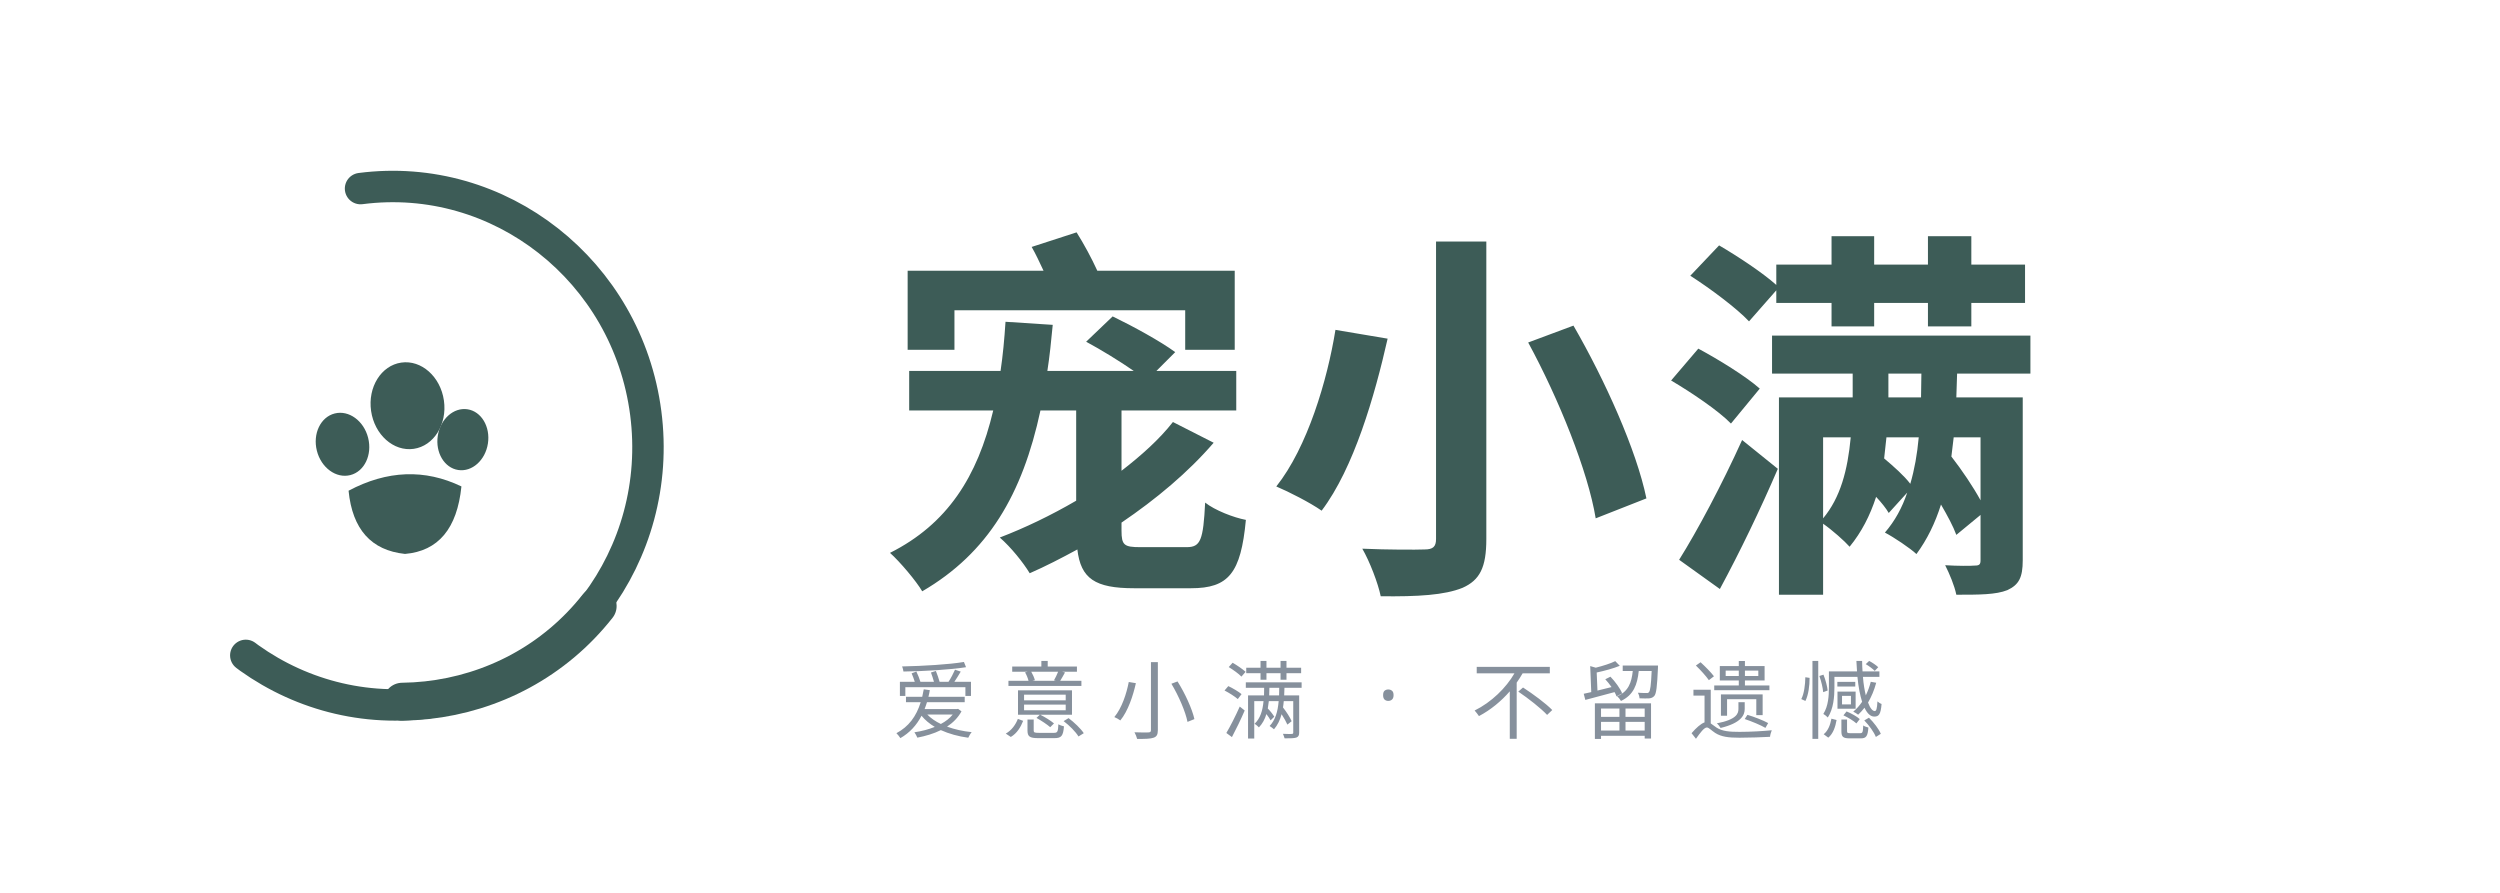
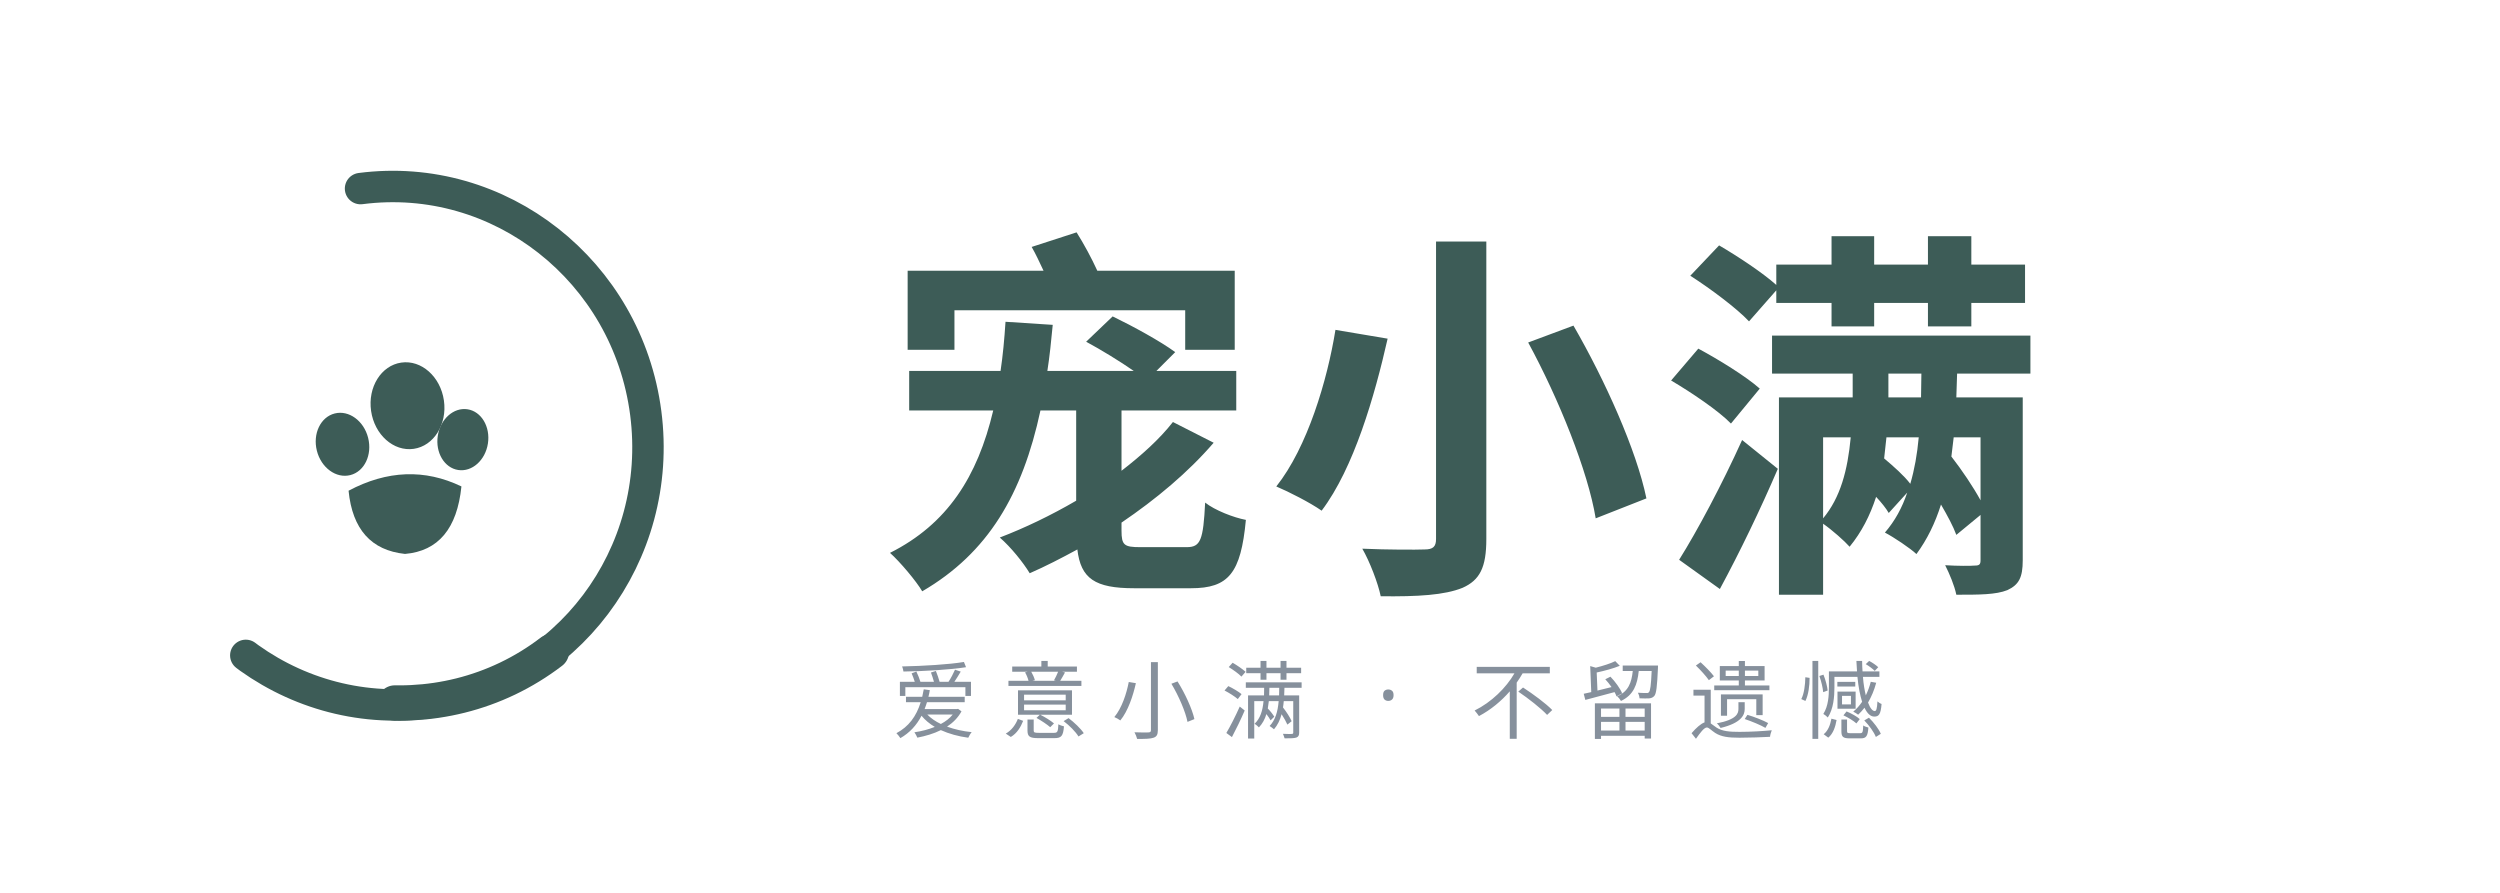
<svg xmlns="http://www.w3.org/2000/svg" viewBox="0 0 560 200" width="560" height="200">
  <g transform="translate(8,20) scale(0.8)">
    <ellipse cx="100.3" cy="99.8" rx="72.6" ry="71.1" fill="none" stroke="#3D5C57" stroke-width="8.8" stroke-linecap="round" stroke-dasharray="279.6 172.8" transform="rotate(-97.4 100.3 99.8)" />
-     <ellipse cx="100.3" cy="99.8" rx="72.6" ry="71.1" fill="none" stroke="#3D5C57" stroke-width="10.6" stroke-linecap="round" stroke-dasharray="63 389.4" transform="rotate(38.2 100.3 99.8)" />
+     <ellipse cx="100.3" cy="99.8" rx="72.6" ry="71.1" fill="none" stroke="#3D5C57" stroke-width="9.9" stroke-linecap="round" stroke-dasharray="47 405.4" transform="rotate(52.6 100.3 99.8)" />
    <g fill="#3D5C57">
      <ellipse cx="104.1" cy="88.6" rx="10.3" ry="12.2" transform="rotate(-8.2 104.1 88.6)" />
      <ellipse cx="85.9" cy="99.4" rx="7.4" ry="8.9" transform="rotate(-14.2 85.9 99.4)" />
      <ellipse cx="119.6" cy="98.1" rx="7.1" ry="8.6" transform="rotate(8.7 119.6 98.1)" />
      <path d="M87.6 112.4 Q103.8 103.8 119.2 111.2 Q117.4 128.9 103.4 130.1 Q89.2 128.6 87.6 112.4 Z" />
    </g>
  </g>
  <text x="196" y="126" font-family="'Alibaba PuHuiTi 3.0','PingFang SC','Microsoft YaHei',sans-serif" font-size="86" font-weight="600" fill="#3D5C57" letter-spacing="2">宠小满</text>
  <text x="200" y="164" font-family="'Alibaba PuHuiTi 3.0','PingFang SC',sans-serif" font-size="19" fill="#86909C" letter-spacing="5.5">爱意小满 · 不留遗憾</text>
</svg>
